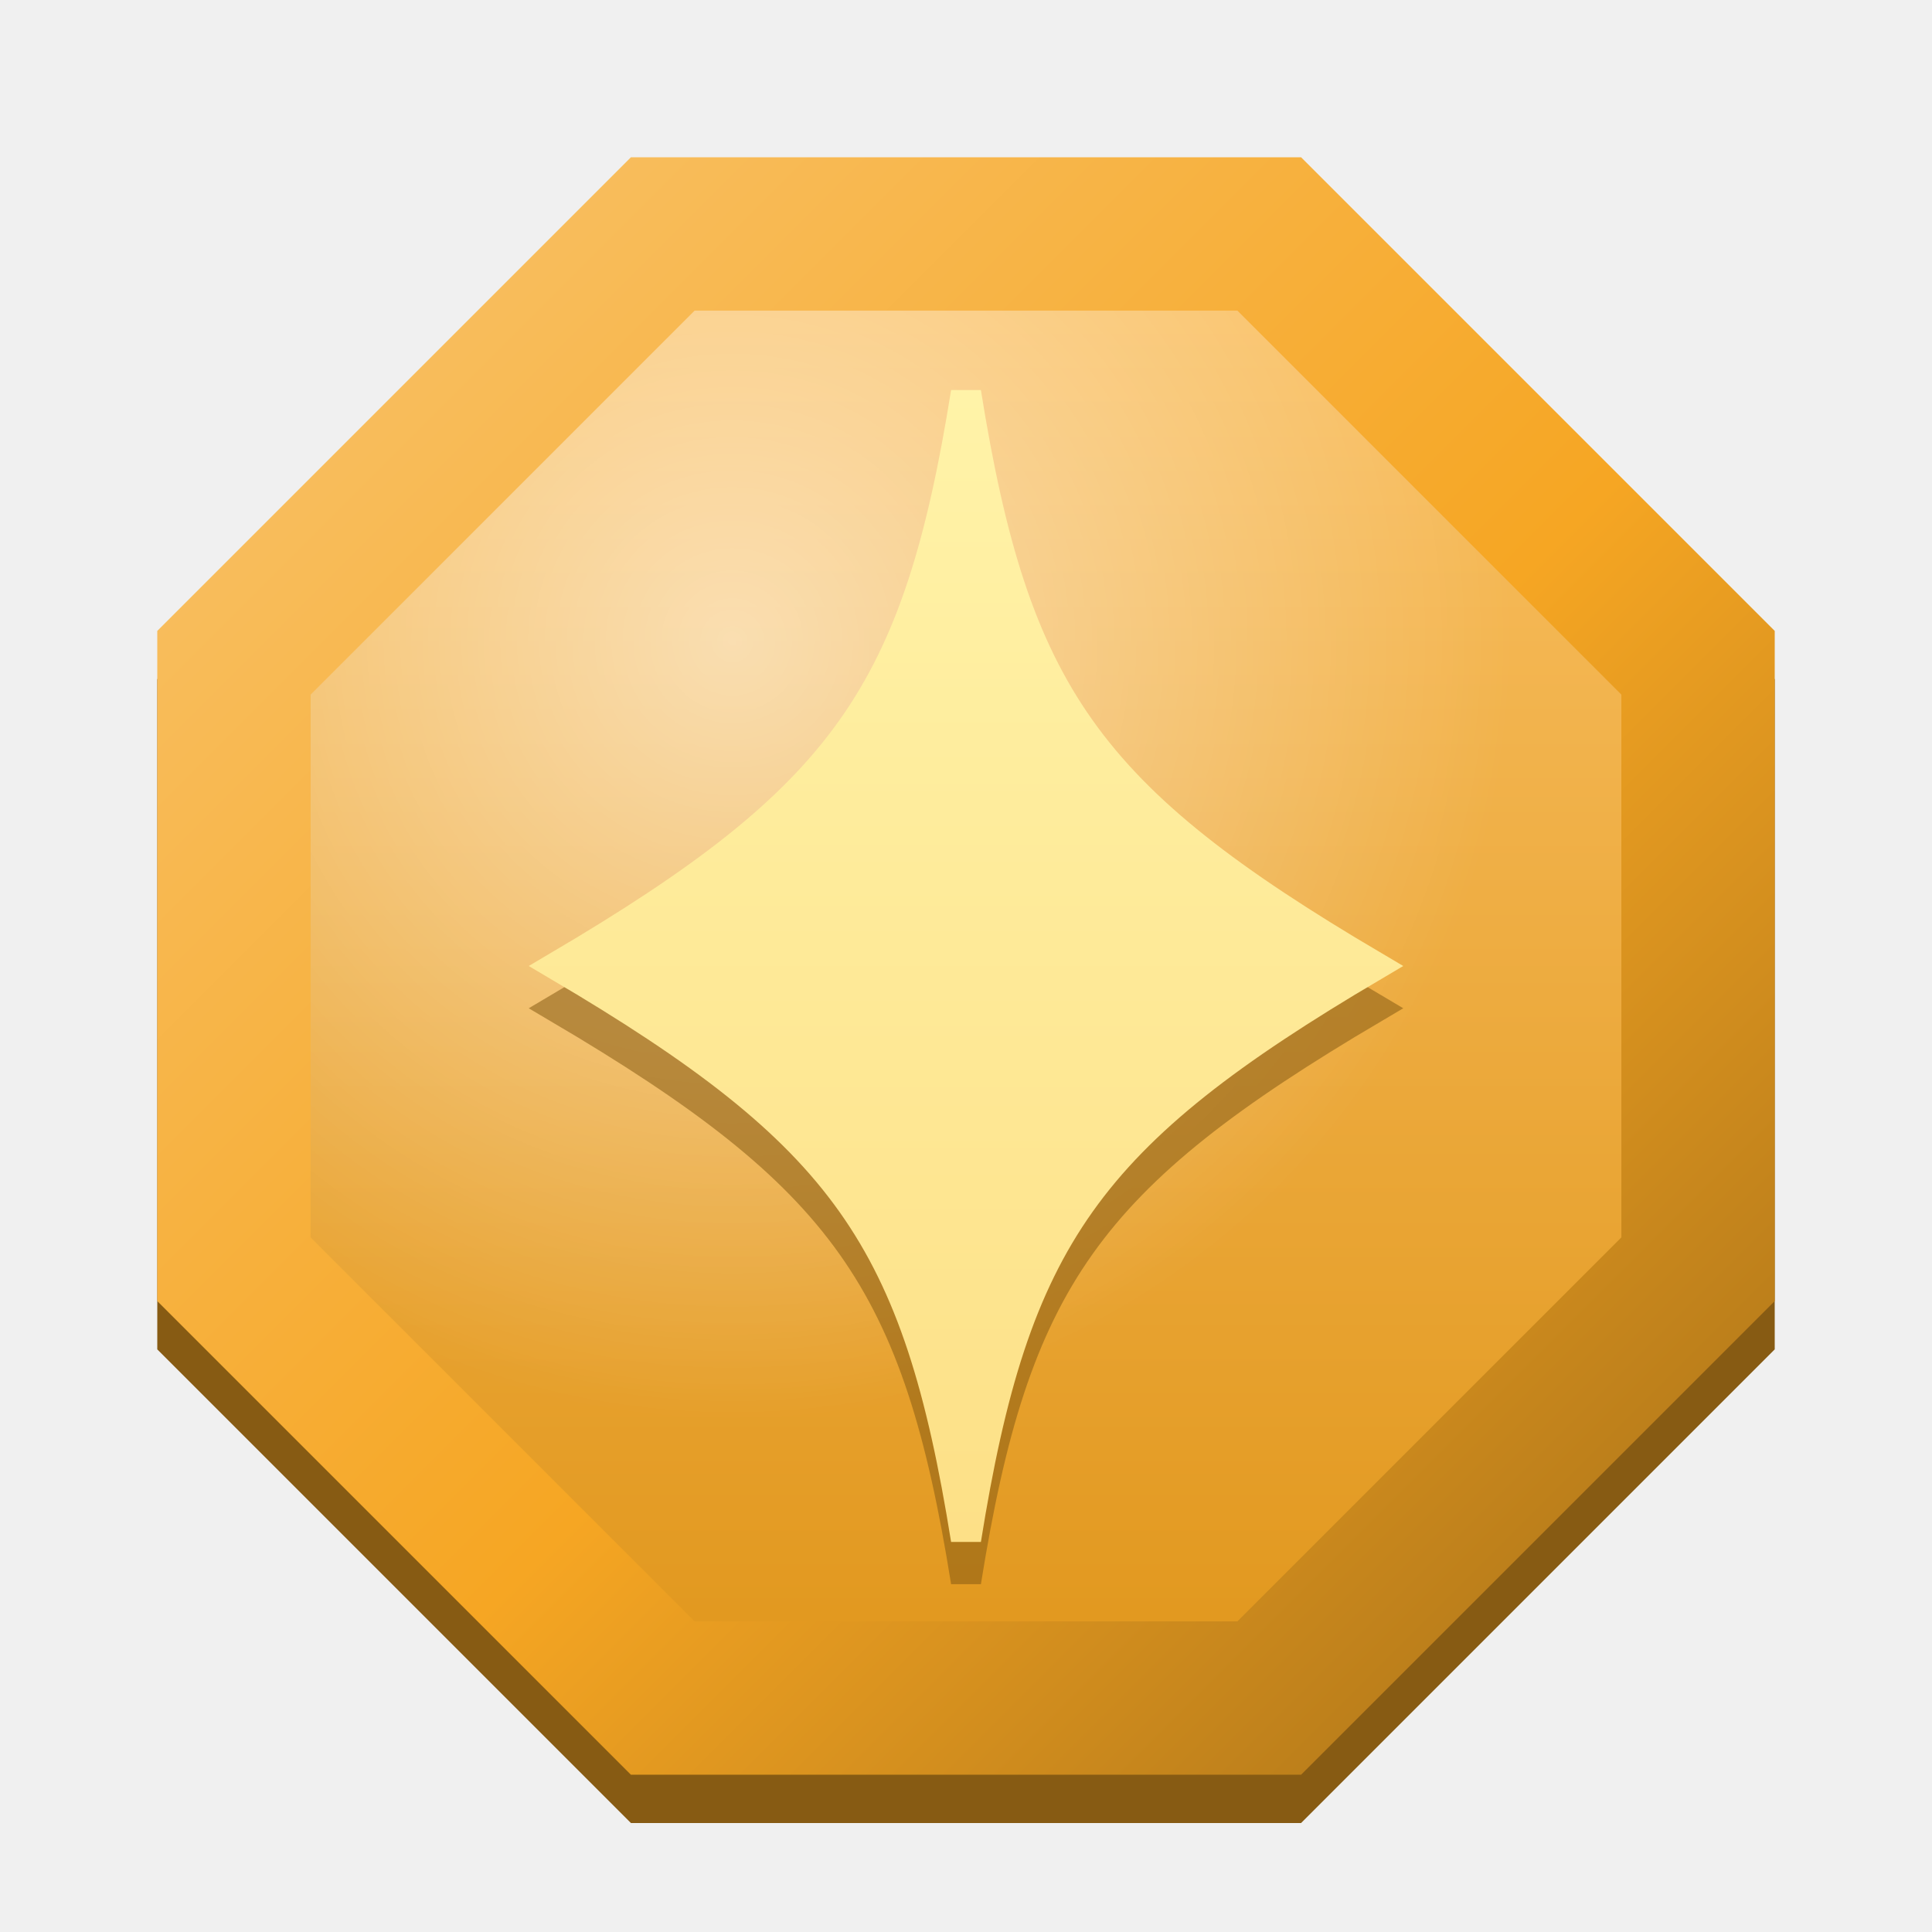
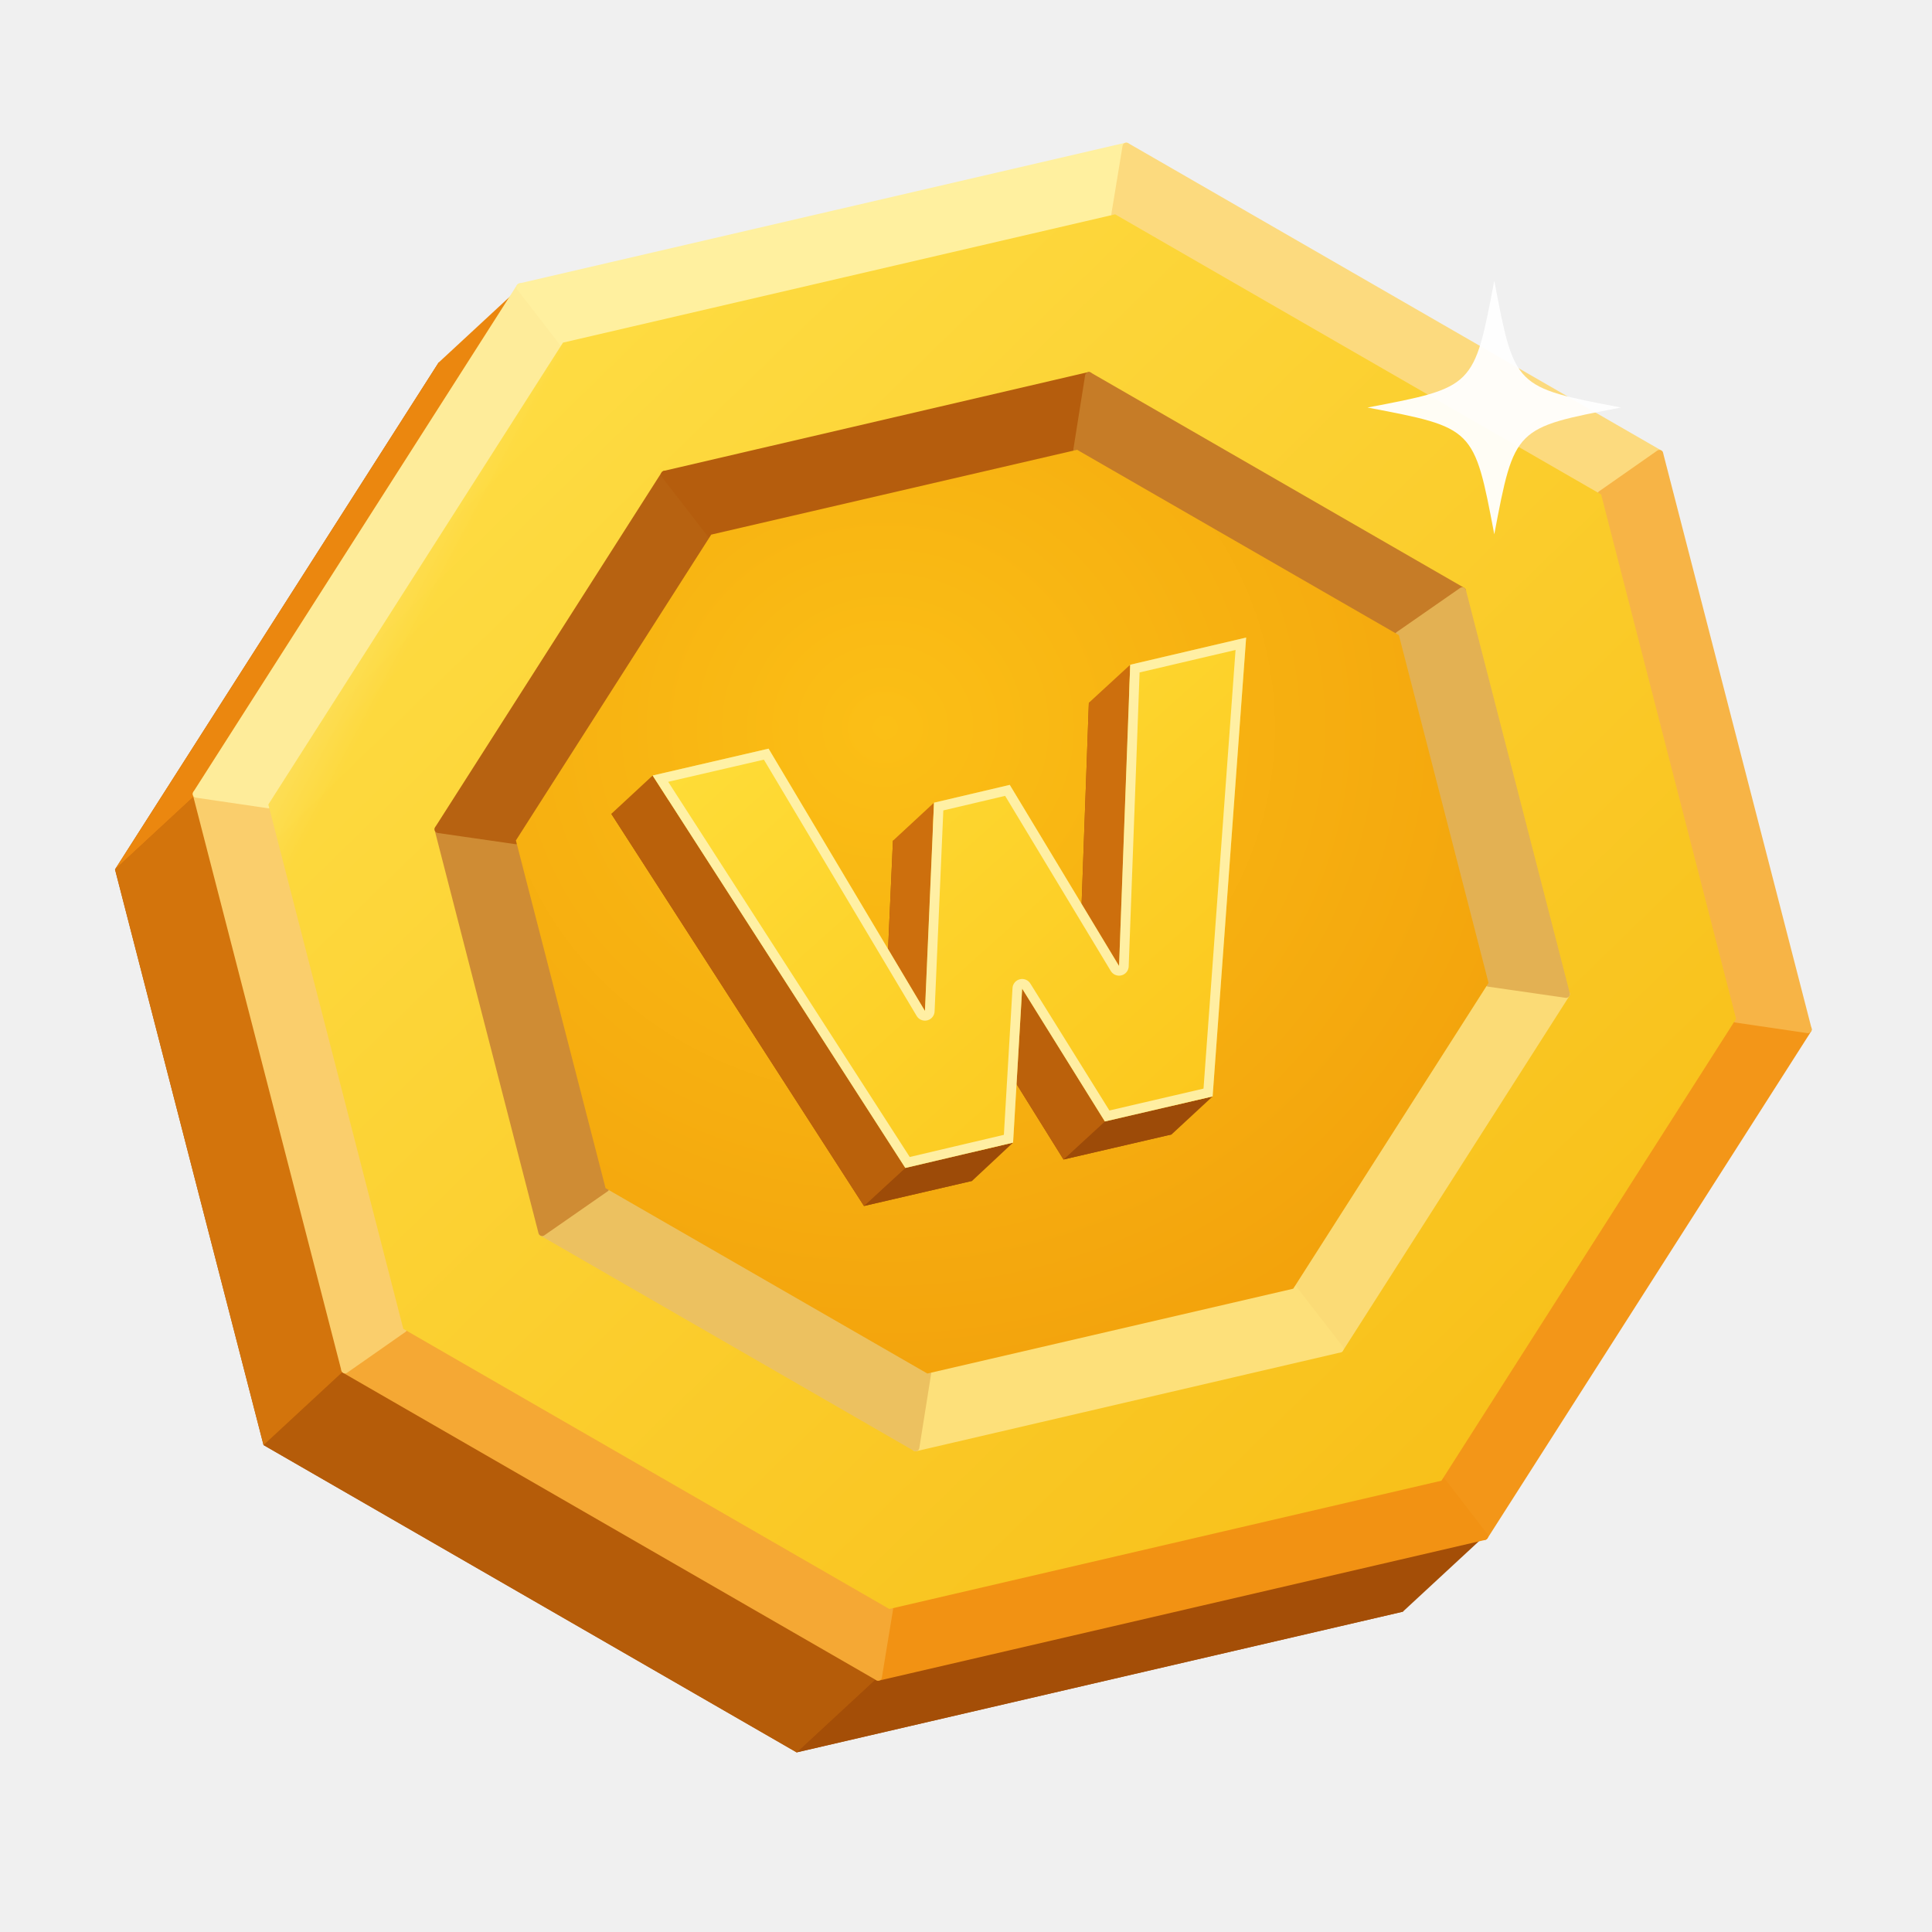
<svg xmlns="http://www.w3.org/2000/svg" viewBox="0 0 64 64" width="64" height="64">
  <defs>
-     <linearGradient id="woobuxr" x1="0" y1="0" x2="1" y2="1">
-       <stop offset="0" stop-color="#f9c570" />
-       <stop offset=".55" stop-color="#f6a623" />
-       <stop offset="1" stop-color="#a06c17" />
+     <linearGradient id="wbxrim" x1="0" y1="0" x2="1" y2="1">
+       <stop offset="0" stop-color="#ffe14a" />
+       <stop offset="1" stop-color="#f7bb12" />
    </linearGradient>
-     <linearGradient id="woobuxf" x1="0" y1="0" x2="0" y2="1">
-       <stop offset="0" stop-color="#f9bf61" />
-       <stop offset="1" stop-color="#e29920" />
+     <radialGradient id="wbxfloor" cx=".38" cy=".3" r=".8">
+       <stop offset="0" stop-color="#fbbf16" />
+       <stop offset="1" stop-color="#f2a00b" />
+     </radialGradient>
+     <linearGradient id="wbxw" x1="0" y1="0" x2="1" y2="1">
+       <stop offset="0" stop-color="#ffe03c" />
+       <stop offset="1" stop-color="#fbc51a" />
    </linearGradient>
-     <radialGradient id="woobuxh" cx=".32" cy=".25" r=".6">
-       <stop offset="0" stop-color="#ffffff" stop-opacity=".55" />
-       <stop offset="1" stop-color="#ffffff" stop-opacity="0" />
-     </radialGradient>
-     <linearGradient id="woobuxg" x1="0" y1="0" x2="0" y2="1">
-       <stop offset="0" stop-color="#fff3a8" />
-       <stop offset="1" stop-color="#fde087" />
+     <linearGradient id="wbxsheen" x1="0" y1="0" x2="1" y2="0">
+       <stop offset="0" stop-color="#fff" stop-opacity="0" />
+       <stop offset=".5" stop-color="#fff" stop-opacity=".34" />
+       <stop offset="1" stop-color="#fff" stop-opacity="0" />
    </linearGradient>
  </defs>
-   <g fill="#875b13" transform="translate(0 1.6)">
-     <polygon points="58.79,43.10 43.10,58.79 20.90,58.79 5.21,43.10 5.21,20.90 20.90,5.21 43.10,5.21 58.79,20.90" stroke-linejoin="round" />
+   <polygon points="57.19,36.6 46.47,53.39 26.39,58.05 8.73,47.87 3.81,28.8 14.53,12.01 34.61,7.35 52.27,17.53" fill="#b4580a" />
+   <polygon points="49.17,50.89 29.09,55.55 26.39,58.05 46.47,53.39" fill="#a44e07" />
+   <polygon points="29.09,55.55 11.43,45.37 8.73,47.87 26.39,58.05" fill="#b55c09" />
+   <polygon points="11.43,45.37 6.51,26.3 3.81,28.8 8.73,47.87" fill="#d3740c" />
+   <polygon points="6.51,26.3 17.23,9.51 14.53,12.01 3.81,28.8" fill="#eb870f" />
+   <polygon points="59.89,34.1 49.17,50.89 47.75,49.05 57.51,33.75" fill="#f39618" stroke="#f39618" stroke-width=".25" stroke-linejoin="round" />
+   <polygon points="49.17,50.89 29.09,55.55 29.46,53.3 47.75,49.05" fill="#f29213" stroke="#f29213" stroke-width=".25" stroke-linejoin="round" />
+   <polygon points="29.09,55.55 11.43,45.37 13.36,44.02 29.46,53.3" fill="#f5a834" stroke="#f5a834" stroke-width=".25" stroke-linejoin="round" />
+   <polygon points="11.43,45.37 6.51,26.3 8.89,26.65 13.36,44.02" fill="#face6c" stroke="#face6c" stroke-width=".25" stroke-linejoin="round" />
+   <polygon points="6.51,26.3 17.23,9.51 18.65,11.35 8.89,26.65" fill="#feec9a" stroke="#feec9a" stroke-width=".25" stroke-linejoin="round" />
+   <polygon points="17.23,9.51 37.31,4.85 36.94,7.1 18.65,11.35" fill="#fff09f" stroke="#fff09f" stroke-width=".25" stroke-linejoin="round" />
+   <polygon points="37.31,4.85 54.97,15.03 53.04,16.38 36.94,7.1" fill="#fcda7e" stroke="#fcda7e" stroke-width=".25" stroke-linejoin="round" />
+   <polygon points="54.97,15.03 59.89,34.1 57.51,33.75 53.04,16.38" fill="#f7b446" stroke="#f7b446" stroke-width=".25" stroke-linejoin="round" />
+   <polygon points="57.51,33.75 47.75,49.05 29.46,53.3 13.36,44.02 8.89,26.65 18.65,11.35 36.94,7.1 53.04,16.38" fill="url(#wbxrim)" />
+   <polygon points="51.88,32.93 44.38,44.68 42.84,42.69 49.31,32.56" fill="#fbdb76" stroke="#fbdb76" stroke-width=".25" stroke-linejoin="round" />
+   <polygon points="44.38,44.68 30.33,47.95 30.72,45.5 42.84,42.69" fill="#fde07a" stroke="#fde07a" stroke-width=".25" stroke-linejoin="round" />
+   <polygon points="30.33,47.95 17.96,40.82 20.06,39.36 30.72,45.5" fill="#ecc160" stroke="#ecc160" stroke-width=".25" stroke-linejoin="round" />
+   <polygon points="17.96,40.82 14.52,27.47 17.09,27.84 20.06,39.36" fill="#cf8c34" stroke="#cf8c34" stroke-width=".25" stroke-linejoin="round" />
+   <polygon points="14.52,27.47 22.02,15.72 23.56,17.71 17.09,27.84" fill="#b76211" stroke="#b76211" stroke-width=".25" stroke-linejoin="round" />
+   <polygon points="22.02,15.72 36.07,12.45 35.68,14.9 23.56,17.71" fill="#b55d0d" stroke="#b55d0d" stroke-width=".25" stroke-linejoin="round" />
+   <polygon points="36.07,12.45 48.44,19.58 46.34,21.04 35.68,14.9" fill="#c67c27" stroke="#c67c27" stroke-width=".25" stroke-linejoin="round" />
+   <polygon points="48.44,19.58 51.88,32.93 49.31,32.56 46.34,21.04" fill="#e3b153" stroke="#e3b153" stroke-width=".25" stroke-linejoin="round" />
+   <polygon points="49.31,32.56 42.84,42.69 30.72,45.5 20.06,39.36 17.09,27.84 23.56,17.71 35.68,14.9 46.34,21.04" fill="url(#wbxfloor)" />
+   <polygon points="20.25,26.96 24.1,26.07 29.27,34.76 29.58,27.85 32.08,27.27 35.71,33.26 36.07,23.28 39.91,22.39 38.81,37.58 35.23,38.41 32.49,34.01 32.2,39.12 28.62,39.95" fill="#a9520a" />
+   <polygon points="30.64,33.49 30.94,26.59 29.58,27.85 29.27,34.76" fill="#cd6f0d" />
+   <polygon points="37.07,32 37.44,22.02 36.07,23.28 35.71,33.26" fill="#cd6f0d" />
+   <polygon points="40.17,36.32 36.6,37.15 35.23,38.41 38.81,37.58" fill="#9d4b08" />
+   <polygon points="36.6,37.15 33.86,32.75 32.49,34.01 35.23,38.41" fill="#bb610b" />
+   <polygon points="33.56,37.85 29.99,38.69 28.62,39.95 32.2,39.12" fill="#9d4b08" />
+   <polygon points="29.99,38.69 21.62,25.69 20.25,26.96 28.62,39.95" fill="#ba610b" />
+   <polygon points="21.62,25.69 25.46,24.8 30.64,33.49 30.94,26.59 33.45,26 37.07,32 37.44,22.02 41.28,21.12 40.17,36.32 36.6,37.15 33.86,32.75 33.56,37.85 29.99,38.69" fill="url(#wbxw)" />
+   <polygon points="21.62,25.69 25.46,24.8 30.64,33.49 30.94,26.59 33.45,26 37.07,32 37.44,22.02 41.28,21.12 40.17,36.32 36.6,37.15 33.86,32.75 33.56,37.85 29.99,38.69" fill="none" stroke="#fff4b8" stroke-width="0.64" stroke-linejoin="round" opacity=".85" clip-path="url(#wbxwc)" />
+   <clipPath id="wbxwc">
+     <polygon points="21.62,25.69 25.46,24.8 30.64,33.49 30.94,26.59 33.45,26 37.07,32 37.44,22.02 41.28,21.12 40.17,36.32 36.6,37.15 33.86,32.75 33.56,37.85 29.99,38.69" />
+   </clipPath>
+   <clipPath id="wbxsc">
+     <polygon points="57.51,33.75 47.75,49.05 29.46,53.3 13.36,44.02 8.89,26.65 18.65,11.35 36.94,7.1 53.04,16.38" />
+   </clipPath>
+   <g clip-path="url(#wbxsc)">
+     <rect x="20" y="-10" width="9" height="90" fill="url(#wbxsheen)" transform="rotate(28 20 -10)" />
  </g>
-   <g fill="url(#woobuxr)">
-     <polygon points="58.79,43.10 43.10,58.79 20.90,58.79 5.21,43.10 5.21,20.90 20.90,5.21 43.10,5.21 58.79,20.90" stroke-linejoin="round" />
-   </g>
-   <g fill="url(#woobuxf)">
-     <polygon points="53.71,40.99 40.99,53.71 23.01,53.71 10.29,40.99 10.29,23.01 23.01,10.29 40.99,10.29 53.71,23.01" stroke-linejoin="round" />
-   </g>
-   <g fill="url(#woobuxh)">
-     <polygon points="53.71,40.99 40.99,53.71 23.01,53.71 10.29,40.99 10.29,23.01 23.01,10.29 40.99,10.29 53.71,23.01" stroke-linejoin="round" />
-   </g>
-   <g fill="#875b13" stroke="#875b13" opacity=".55" transform="translate(0 1.4)">
-     <path d="M32 13c1.6 10 4 13.4 13.5 19C36 37.6 33.6 41 32 51c-1.6-10-4-13.4-13.5-19C28 26.4 30.4 23 32 13Z" />
-   </g>
-   <g fill="url(#woobuxg)" stroke="url(#woobuxg)">
-     <path d="M32 13c1.6 10 4 13.4 13.5 19C36 37.6 33.6 41 32 51c-1.6-10-4-13.4-13.5-19C28 26.4 30.4 23 32 13Z" />
-   </g>
+   <path d="M49.5 9.3C50.17 12.83 50.17 12.83 53.7 13.5C50.17 14.17 50.17 14.17 49.5 17.7C48.83 14.17 48.83 14.17 45.3 13.5C48.83 12.83 48.83 12.83 49.5 9.3Z" fill="#ffffff" opacity="0.95" />
</svg>
